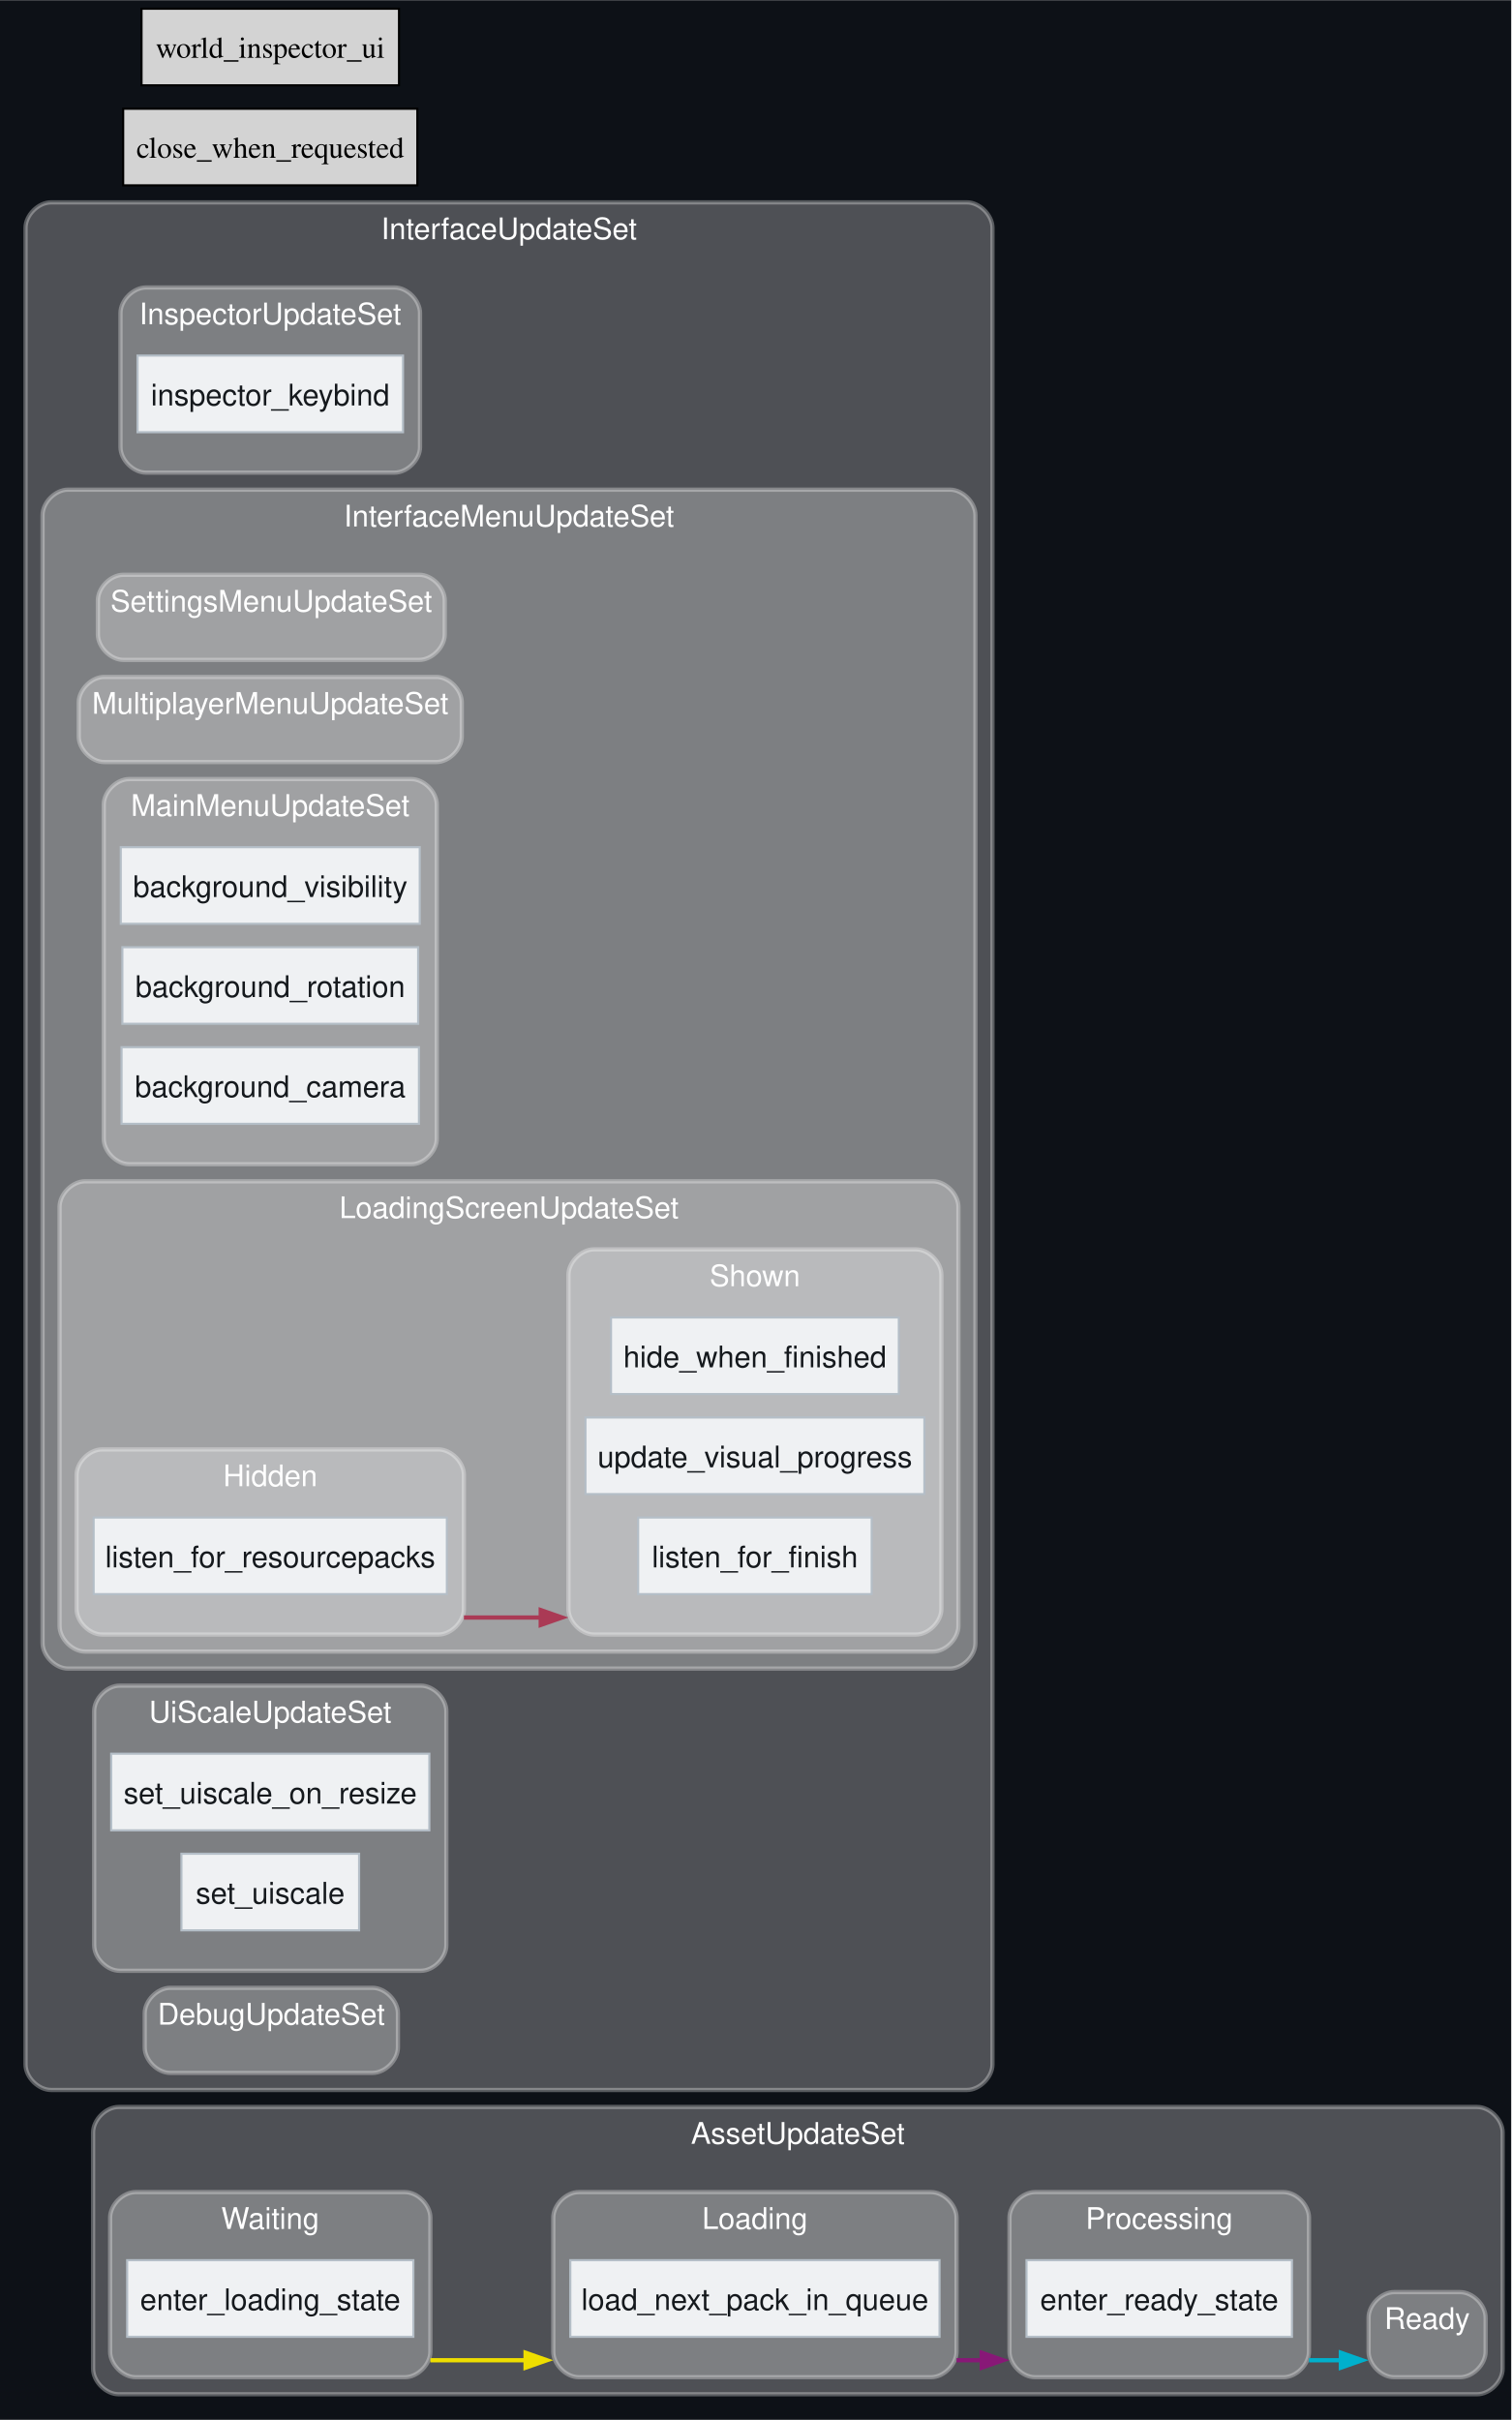
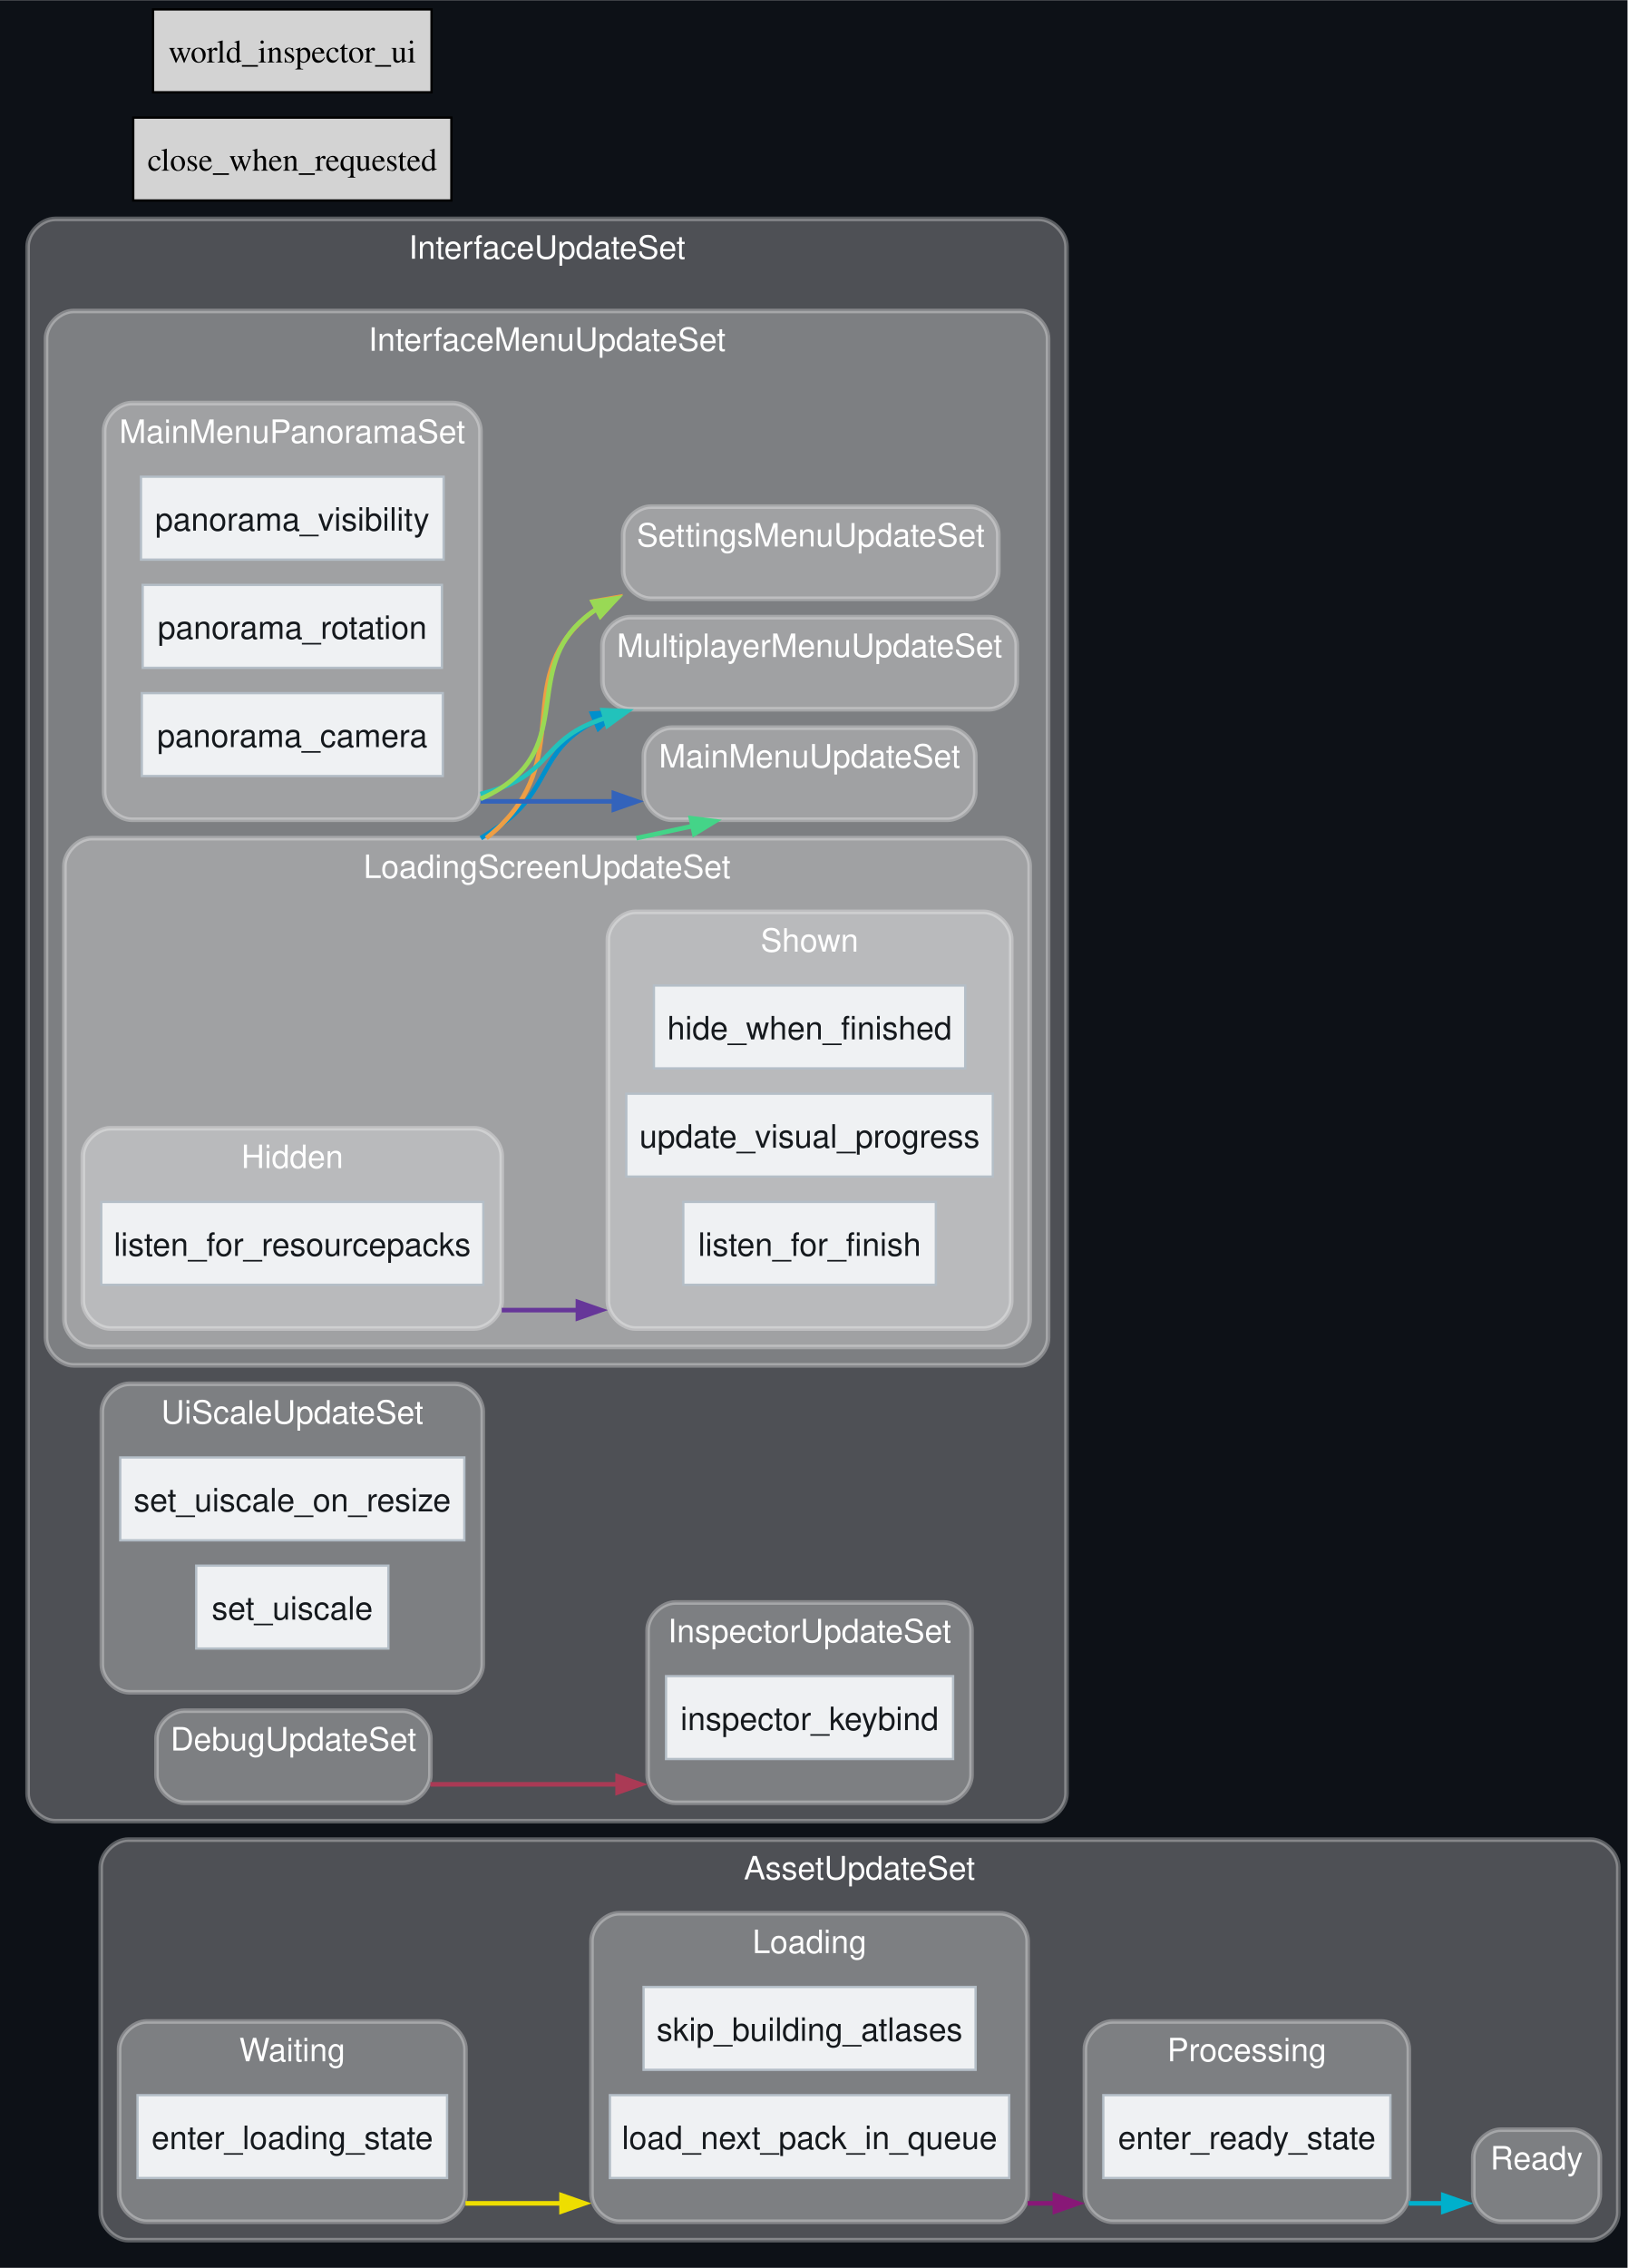
- <svg xmlns="http://www.w3.org/2000/svg" xmlns:xlink="http://www.w3.org/1999/xlink" width="710pt" height="1137pt" viewBox="0.00 0.00 710.12 1137.00">
-   <g id="graph0" class="graph" transform="scale(1 1) rotate(0) translate(4 1133)">
-     <polygon fill="#0d1117" stroke="none" points="-4,4 -4,-1133 706.12,-1133 706.12,4 -4,4" />
+ <svg xmlns="http://www.w3.org/2000/svg" xmlns:xlink="http://www.w3.org/1999/xlink" width="707pt" height="985pt" viewBox="0.00 0.00 707.12 985.00">
+   <g id="graph0" class="graph" transform="scale(1 1) rotate(0) translate(4 981)">
+     <polygon fill="#0d1117" stroke="none" points="-4,4 -4,-981 703.12,-981 703.12,4 -4,4" />
    <g id="clust1" class="cluster">
      <g id="a_clust1">
        <a xlink:title="AssetUpdateSet">
-           <path fill="#ffffff" fill-opacity="0.267" stroke="#ffffff" stroke-width="2" stroke-opacity="0.314" d="M51.75,-8C51.75,-8 690.12,-8 690.12,-8 696.12,-8 702.12,-14 702.12,-20 702.12,-20 702.12,-131 702.12,-131 702.12,-137 696.12,-143 690.12,-143 690.12,-143 51.75,-143 51.75,-143 45.75,-143 39.75,-137 39.75,-131 39.75,-131 39.75,-20 39.75,-20 39.75,-14 45.75,-8 51.75,-8" />
-           <text text-anchor="middle" x="370.94" y="-125.7" font-family="Helvetica,sans-Serif" font-size="14.00" fill="#ffffff">AssetUpdateSet</text>
+           <path fill="#ffffff" fill-opacity="0.267" stroke="#ffffff" stroke-width="2" stroke-opacity="0.314" d="M51.75,-8C51.75,-8 687.12,-8 687.12,-8 693.12,-8 699.12,-14 699.12,-20 699.12,-20 699.12,-170 699.12,-170 699.12,-176 693.12,-182 687.12,-182 687.12,-182 51.75,-182 51.75,-182 45.75,-182 39.75,-176 39.75,-170 39.75,-170 39.75,-20 39.75,-20 39.75,-14 45.75,-8 51.75,-8" />
+           <text text-anchor="middle" x="369.44" y="-164.7" font-family="Helvetica,sans-Serif" font-size="14.00" fill="#ffffff">AssetUpdateSet</text>
        </a>
      </g>
    </g>
    <g id="clust2" class="cluster">
      <g id="a_clust2">
        <a xlink:title="Waiting">
          <path fill="#ffffff" fill-opacity="0.267" stroke="#ffffff" stroke-width="2" stroke-opacity="0.314" d="M59.75,-16C59.75,-16 186.25,-16 186.25,-16 192.25,-16 198.25,-22 198.25,-28 198.25,-28 198.25,-91 198.25,-91 198.25,-97 192.25,-103 186.25,-103 186.25,-103 59.75,-103 59.75,-103 53.75,-103 47.75,-97 47.75,-91 47.75,-91 47.75,-28 47.75,-28 47.75,-22 53.75,-16 59.75,-16" />
          <text text-anchor="middle" x="123" y="-85.7" font-family="Helvetica,sans-Serif" font-size="14.00" fill="#ffffff">Waiting</text>
        </a>
      </g>
    </g>
    <g id="clust3" class="cluster">
      <g id="a_clust3">
        <a xlink:title="Loading">
-           <path fill="#ffffff" fill-opacity="0.267" stroke="#ffffff" stroke-width="2" stroke-opacity="0.314" d="M268,-16C268,-16 433.5,-16 433.5,-16 439.5,-16 445.5,-22 445.5,-28 445.5,-28 445.5,-91 445.5,-91 445.5,-97 439.5,-103 433.5,-103 433.5,-103 268,-103 268,-103 262,-103 256,-97 256,-91 256,-91 256,-28 256,-28 256,-22 262,-16 268,-16" />
-           <text text-anchor="middle" x="350.75" y="-85.7" font-family="Helvetica,sans-Serif" font-size="14.00" fill="#ffffff">Loading</text>
+           <path fill="#ffffff" fill-opacity="0.267" stroke="#ffffff" stroke-width="2" stroke-opacity="0.314" d="M265,-16C265,-16 430.5,-16 430.5,-16 436.5,-16 442.5,-22 442.5,-28 442.5,-28 442.5,-138 442.5,-138 442.5,-144 436.5,-150 430.5,-150 430.5,-150 265,-150 265,-150 259,-150 253,-144 253,-138 253,-138 253,-28 253,-28 253,-22 259,-16 265,-16" />
+           <text text-anchor="middle" x="347.75" y="-132.7" font-family="Helvetica,sans-Serif" font-size="14.00" fill="#ffffff">Loading</text>
        </a>
      </g>
    </g>
    <g id="clust4" class="cluster">
      <g id="a_clust4">
        <a xlink:title="Processing">
-           <path fill="#ffffff" fill-opacity="0.267" stroke="#ffffff" stroke-width="2" stroke-opacity="0.314" d="M482.38,-16C482.38,-16 599.12,-16 599.12,-16 605.12,-16 611.12,-22 611.12,-28 611.12,-28 611.12,-91 611.12,-91 611.12,-97 605.12,-103 599.12,-103 599.12,-103 482.38,-103 482.38,-103 476.38,-103 470.38,-97 470.38,-91 470.38,-91 470.38,-28 470.38,-28 470.38,-22 476.38,-16 482.38,-16" />
-           <text text-anchor="middle" x="540.75" y="-85.7" font-family="Helvetica,sans-Serif" font-size="14.00" fill="#ffffff">Processing</text>
+           <path fill="#ffffff" fill-opacity="0.267" stroke="#ffffff" stroke-width="2" stroke-opacity="0.314" d="M479.38,-16C479.38,-16 596.12,-16 596.12,-16 602.12,-16 608.12,-22 608.12,-28 608.12,-28 608.12,-91 608.12,-91 608.12,-97 602.12,-103 596.12,-103 596.12,-103 479.38,-103 479.38,-103 473.38,-103 467.38,-97 467.38,-91 467.38,-91 467.38,-28 467.38,-28 467.38,-22 473.38,-16 479.38,-16" />
+           <text text-anchor="middle" x="537.75" y="-85.7" font-family="Helvetica,sans-Serif" font-size="14.00" fill="#ffffff">Processing</text>
        </a>
      </g>
    </g>
    <g id="clust5" class="cluster">
      <g id="a_clust5">
        <a xlink:title="Ready">
-           <path fill="#ffffff" fill-opacity="0.267" stroke="#ffffff" stroke-width="2" stroke-opacity="0.314" d="M651.12,-16C651.12,-16 682.12,-16 682.12,-16 688.12,-16 694.12,-22 694.12,-28 694.12,-28 694.12,-44 694.12,-44 694.12,-50 688.12,-56 682.12,-56 682.12,-56 651.12,-56 651.12,-56 645.12,-56 639.12,-50 639.12,-44 639.12,-44 639.12,-28 639.12,-28 639.12,-22 645.12,-16 651.12,-16" />
-           <text text-anchor="middle" x="666.62" y="-38.7" font-family="Helvetica,sans-Serif" font-size="14.00" fill="#ffffff">Ready</text>
+           <path fill="#ffffff" fill-opacity="0.267" stroke="#ffffff" stroke-width="2" stroke-opacity="0.314" d="M648.12,-16C648.12,-16 679.12,-16 679.12,-16 685.12,-16 691.12,-22 691.12,-28 691.12,-28 691.12,-44 691.12,-44 691.12,-50 685.12,-56 679.12,-56 679.12,-56 648.12,-56 648.12,-56 642.12,-56 636.12,-50 636.12,-44 636.12,-44 636.12,-28 636.12,-28 636.12,-22 642.12,-16 648.12,-16" />
+           <text text-anchor="middle" x="663.62" y="-38.7" font-family="Helvetica,sans-Serif" font-size="14.00" fill="#ffffff">Ready</text>
        </a>
      </g>
    </g>
    <g id="clust6" class="cluster">
      <g id="a_clust6">
        <a xlink:title="InterfaceUpdateSet">
-           <path fill="#ffffff" fill-opacity="0.267" stroke="#ffffff" stroke-width="2" stroke-opacity="0.314" d="M20,-151C20,-151 450.38,-151 450.38,-151 456.38,-151 462.38,-157 462.38,-163 462.38,-163 462.38,-1026 462.38,-1026 462.38,-1032 456.38,-1038 450.38,-1038 450.38,-1038 20,-1038 20,-1038 14,-1038 8,-1032 8,-1026 8,-1026 8,-163 8,-163 8,-157 14,-151 20,-151" />
-           <text text-anchor="middle" x="235.19" y="-1020.7" font-family="Helvetica,sans-Serif" font-size="14.00" fill="#ffffff">InterfaceUpdateSet</text>
+           <path fill="#ffffff" fill-opacity="0.267" stroke="#ffffff" stroke-width="2" stroke-opacity="0.314" d="M20,-190C20,-190 447.38,-190 447.38,-190 453.38,-190 459.38,-196 459.38,-202 459.38,-202 459.38,-874 459.38,-874 459.38,-880 453.38,-886 447.38,-886 447.38,-886 20,-886 20,-886 14,-886 8,-880 8,-874 8,-874 8,-202 8,-202 8,-196 14,-190 20,-190" />
+           <text text-anchor="middle" x="233.69" y="-868.7" font-family="Helvetica,sans-Serif" font-size="14.00" fill="#ffffff">InterfaceUpdateSet</text>
        </a>
      </g>
    </g>
    <g id="clust7" class="cluster">
      <g id="a_clust7">
        <a xlink:title="DebugUpdateSet">
-           <path fill="#ffffff" fill-opacity="0.267" stroke="#ffffff" stroke-width="2" stroke-opacity="0.314" d="M76,-159C76,-159 171,-159 171,-159 177,-159 183,-165 183,-171 183,-171 183,-187 183,-187 183,-193 177,-199 171,-199 171,-199 76,-199 76,-199 70,-199 64,-193 64,-187 64,-187 64,-171 64,-171 64,-165 70,-159 76,-159" />
-           <text text-anchor="middle" x="123.5" y="-181.7" font-family="Helvetica,sans-Serif" font-size="14.00" fill="#ffffff">DebugUpdateSet</text>
+           <path fill="#ffffff" fill-opacity="0.267" stroke="#ffffff" stroke-width="2" stroke-opacity="0.314" d="M76,-198C76,-198 171,-198 171,-198 177,-198 183,-204 183,-210 183,-210 183,-226 183,-226 183,-232 177,-238 171,-238 171,-238 76,-238 76,-238 70,-238 64,-232 64,-226 64,-226 64,-210 64,-210 64,-204 70,-198 76,-198" />
+           <text text-anchor="middle" x="123.5" y="-220.7" font-family="Helvetica,sans-Serif" font-size="14.00" fill="#ffffff">DebugUpdateSet</text>
        </a>
      </g>
    </g>
    <g id="clust8" class="cluster">
      <g id="a_clust8">
        <a xlink:title="UiScaleUpdateSet">
-           <path fill="#ffffff" fill-opacity="0.267" stroke="#ffffff" stroke-width="2" stroke-opacity="0.314" d="M52.25,-207C52.25,-207 193.75,-207 193.75,-207 199.75,-207 205.75,-213 205.75,-219 205.75,-219 205.75,-329 205.75,-329 205.75,-335 199.75,-341 193.75,-341 193.75,-341 52.25,-341 52.25,-341 46.25,-341 40.25,-335 40.25,-329 40.25,-329 40.25,-219 40.25,-219 40.25,-213 46.25,-207 52.25,-207" />
-           <text text-anchor="middle" x="123" y="-323.7" font-family="Helvetica,sans-Serif" font-size="14.00" fill="#ffffff">UiScaleUpdateSet</text>
+           <path fill="#ffffff" fill-opacity="0.267" stroke="#ffffff" stroke-width="2" stroke-opacity="0.314" d="M52.25,-246C52.25,-246 193.75,-246 193.75,-246 199.75,-246 205.75,-252 205.75,-258 205.75,-258 205.75,-368 205.75,-368 205.75,-374 199.75,-380 193.75,-380 193.75,-380 52.25,-380 52.25,-380 46.25,-380 40.25,-374 40.25,-368 40.25,-368 40.25,-258 40.25,-258 40.25,-252 46.25,-246 52.25,-246" />
+           <text text-anchor="middle" x="123" y="-362.7" font-family="Helvetica,sans-Serif" font-size="14.00" fill="#ffffff">UiScaleUpdateSet</text>
        </a>
      </g>
    </g>
    <g id="clust9" class="cluster">
      <g id="a_clust9">
-         <a xlink:title="InterfaceMenuUpdateSet">
-           <path fill="#ffffff" fill-opacity="0.267" stroke="#ffffff" stroke-width="2" stroke-opacity="0.314" d="M28,-349C28,-349 442.38,-349 442.38,-349 448.38,-349 454.38,-355 454.38,-361 454.38,-361 454.38,-891 454.38,-891 454.38,-897 448.38,-903 442.38,-903 442.38,-903 28,-903 28,-903 22,-903 16,-897 16,-891 16,-891 16,-361 16,-361 16,-355 22,-349 28,-349" />
-           <text text-anchor="middle" x="235.19" y="-885.7" font-family="Helvetica,sans-Serif" font-size="14.00" fill="#ffffff">InterfaceMenuUpdateSet</text>
+         <a xlink:title="InspectorUpdateSet">
+           <path fill="#ffffff" fill-opacity="0.267" stroke="#ffffff" stroke-width="2" stroke-opacity="0.314" d="M289.38,-198C289.38,-198 406.12,-198 406.12,-198 412.12,-198 418.12,-204 418.12,-210 418.12,-210 418.12,-273 418.12,-273 418.12,-279 412.12,-285 406.12,-285 406.12,-285 289.38,-285 289.38,-285 283.38,-285 277.38,-279 277.38,-273 277.38,-273 277.38,-210 277.38,-210 277.38,-204 283.38,-198 289.38,-198" />
+           <text text-anchor="middle" x="347.75" y="-267.7" font-family="Helvetica,sans-Serif" font-size="14.00" fill="#ffffff">InspectorUpdateSet</text>
        </a>
      </g>
    </g>
    <g id="clust10" class="cluster">
      <g id="a_clust10">
-         <a xlink:title="LoadingScreenUpdateSet">
-           <path fill="#ffffff" fill-opacity="0.267" stroke="#ffffff" stroke-width="2" stroke-opacity="0.314" d="M36,-357C36,-357 434.38,-357 434.38,-357 440.38,-357 446.38,-363 446.38,-369 446.38,-369 446.38,-566 446.38,-566 446.38,-572 440.38,-578 434.38,-578 434.38,-578 36,-578 36,-578 30,-578 24,-572 24,-566 24,-566 24,-369 24,-369 24,-363 30,-357 36,-357" />
-           <text text-anchor="middle" x="235.19" y="-560.7" font-family="Helvetica,sans-Serif" font-size="14.00" fill="#ffffff">LoadingScreenUpdateSet</text>
+         <a xlink:title="InterfaceMenuUpdateSet">
+           <path fill="#ffffff" fill-opacity="0.267" stroke="#ffffff" stroke-width="2" stroke-opacity="0.314" d="M28,-388C28,-388 439.38,-388 439.38,-388 445.38,-388 451.38,-394 451.38,-400 451.38,-400 451.38,-834 451.38,-834 451.38,-840 445.38,-846 439.38,-846 439.38,-846 28,-846 28,-846 22,-846 16,-840 16,-834 16,-834 16,-400 16,-400 16,-394 22,-388 28,-388" />
+           <text text-anchor="middle" x="233.69" y="-828.7" font-family="Helvetica,sans-Serif" font-size="14.00" fill="#ffffff">InterfaceMenuUpdateSet</text>
        </a>
      </g>
    </g>
    <g id="clust11" class="cluster">
      <g id="a_clust11">
-         <a xlink:title="Hidden">
-           <path fill="#ffffff" fill-opacity="0.267" stroke="#ffffff" stroke-width="2" stroke-opacity="0.314" d="M44,-365C44,-365 202,-365 202,-365 208,-365 214,-371 214,-377 214,-377 214,-440 214,-440 214,-446 208,-452 202,-452 202,-452 44,-452 44,-452 38,-452 32,-446 32,-440 32,-440 32,-377 32,-377 32,-371 38,-365 44,-365" />
-           <text text-anchor="middle" x="123" y="-434.7" font-family="Helvetica,sans-Serif" font-size="14.00" fill="#ffffff">Hidden</text>
+         <a xlink:title="LoadingScreenUpdateSet">
+           <path fill="#ffffff" fill-opacity="0.267" stroke="#ffffff" stroke-width="2" stroke-opacity="0.314" d="M36,-396C36,-396 431.38,-396 431.38,-396 437.38,-396 443.38,-402 443.38,-408 443.38,-408 443.38,-605 443.38,-605 443.38,-611 437.38,-617 431.38,-617 431.38,-617 36,-617 36,-617 30,-617 24,-611 24,-605 24,-605 24,-408 24,-408 24,-402 30,-396 36,-396" />
+           <text text-anchor="middle" x="233.69" y="-599.7" font-family="Helvetica,sans-Serif" font-size="14.00" fill="#ffffff">LoadingScreenUpdateSet</text>
        </a>
      </g>
    </g>
    <g id="clust12" class="cluster">
      <g id="a_clust12">
-         <a xlink:title="Shown">
-           <path fill="#ffffff" fill-opacity="0.267" stroke="#ffffff" stroke-width="2" stroke-opacity="0.314" d="M275.12,-365C275.12,-365 426.38,-365 426.38,-365 432.38,-365 438.38,-371 438.38,-377 438.38,-377 438.38,-534 438.38,-534 438.38,-540 432.38,-546 426.38,-546 426.38,-546 275.12,-546 275.12,-546 269.12,-546 263.12,-540 263.12,-534 263.12,-534 263.12,-377 263.12,-377 263.12,-371 269.12,-365 275.12,-365" />
-           <text text-anchor="middle" x="350.75" y="-528.7" font-family="Helvetica,sans-Serif" font-size="14.00" fill="#ffffff">Shown</text>
+         <a xlink:title="Hidden">
+           <path fill="#ffffff" fill-opacity="0.267" stroke="#ffffff" stroke-width="2" stroke-opacity="0.314" d="M44,-404C44,-404 202,-404 202,-404 208,-404 214,-410 214,-416 214,-416 214,-479 214,-479 214,-485 208,-491 202,-491 202,-491 44,-491 44,-491 38,-491 32,-485 32,-479 32,-479 32,-416 32,-416 32,-410 38,-404 44,-404" />
+           <text text-anchor="middle" x="123" y="-473.7" font-family="Helvetica,sans-Serif" font-size="14.00" fill="#ffffff">Hidden</text>
        </a>
      </g>
    </g>
    <g id="clust13" class="cluster">
      <g id="a_clust13">
-         <a xlink:title="MainMenuUpdateSet">
-           <path fill="#ffffff" fill-opacity="0.267" stroke="#ffffff" stroke-width="2" stroke-opacity="0.314" d="M56.75,-586C56.75,-586 189.25,-586 189.25,-586 195.25,-586 201.25,-592 201.25,-598 201.25,-598 201.25,-755 201.25,-755 201.25,-761 195.25,-767 189.25,-767 189.25,-767 56.75,-767 56.75,-767 50.75,-767 44.75,-761 44.75,-755 44.75,-755 44.75,-598 44.75,-598 44.75,-592 50.75,-586 56.75,-586" />
-           <text text-anchor="middle" x="123" y="-749.7" font-family="Helvetica,sans-Serif" font-size="14.00" fill="#ffffff">MainMenuUpdateSet</text>
+         <a xlink:title="Shown">
+           <path fill="#ffffff" fill-opacity="0.267" stroke="#ffffff" stroke-width="2" stroke-opacity="0.314" d="M272.12,-404C272.12,-404 423.38,-404 423.38,-404 429.38,-404 435.38,-410 435.38,-416 435.38,-416 435.38,-573 435.38,-573 435.38,-579 429.38,-585 423.38,-585 423.38,-585 272.12,-585 272.12,-585 266.12,-585 260.12,-579 260.12,-573 260.12,-573 260.12,-416 260.12,-416 260.12,-410 266.12,-404 272.12,-404" />
+           <text text-anchor="middle" x="347.75" y="-567.7" font-family="Helvetica,sans-Serif" font-size="14.00" fill="#ffffff">Shown</text>
        </a>
      </g>
    </g>
    <g id="clust14" class="cluster">
      <g id="a_clust14">
-         <a xlink:title="MultiplayerMenuUpdateSet">
-           <path fill="#ffffff" fill-opacity="0.267" stroke="#ffffff" stroke-width="2" stroke-opacity="0.314" d="M45,-775C45,-775 201,-775 201,-775 207,-775 213,-781 213,-787 213,-787 213,-803 213,-803 213,-809 207,-815 201,-815 201,-815 45,-815 45,-815 39,-815 33,-809 33,-803 33,-803 33,-787 33,-787 33,-781 39,-775 45,-775" />
-           <text text-anchor="middle" x="123" y="-797.7" font-family="Helvetica,sans-Serif" font-size="14.00" fill="#ffffff">MultiplayerMenuUpdateSet</text>
+         <a xlink:title="MainMenuUpdateSet">
+           <path fill="#ffffff" fill-opacity="0.267" stroke="#ffffff" stroke-width="2" stroke-opacity="0.314" d="M287.75,-625C287.75,-625 407.75,-625 407.75,-625 413.75,-625 419.75,-631 419.75,-637 419.75,-637 419.75,-653 419.75,-653 419.75,-659 413.75,-665 407.75,-665 407.75,-665 287.75,-665 287.75,-665 281.75,-665 275.75,-659 275.75,-653 275.75,-653 275.75,-637 275.75,-637 275.75,-631 281.75,-625 287.75,-625" />
+           <text text-anchor="middle" x="347.75" y="-647.7" font-family="Helvetica,sans-Serif" font-size="14.00" fill="#ffffff">MainMenuUpdateSet</text>
        </a>
      </g>
    </g>
    <g id="clust15" class="cluster">
      <g id="a_clust15">
-         <a xlink:title="SettingsMenuUpdateSet">
-           <path fill="#ffffff" fill-opacity="0.267" stroke="#ffffff" stroke-width="2" stroke-opacity="0.314" d="M54,-823C54,-823 193,-823 193,-823 199,-823 205,-829 205,-835 205,-835 205,-851 205,-851 205,-857 199,-863 193,-863 193,-863 54,-863 54,-863 48,-863 42,-857 42,-851 42,-851 42,-835 42,-835 42,-829 48,-823 54,-823" />
-           <text text-anchor="middle" x="123.5" y="-845.7" font-family="Helvetica,sans-Serif" font-size="14.00" fill="#ffffff">SettingsMenuUpdateSet</text>
+         <a xlink:title="MultiplayerMenuUpdateSet">
+           <path fill="#ffffff" fill-opacity="0.267" stroke="#ffffff" stroke-width="2" stroke-opacity="0.314" d="M269.75,-673C269.75,-673 425.75,-673 425.75,-673 431.75,-673 437.75,-679 437.75,-685 437.75,-685 437.75,-701 437.75,-701 437.75,-707 431.75,-713 425.75,-713 425.75,-713 269.75,-713 269.75,-713 263.75,-713 257.75,-707 257.75,-701 257.75,-701 257.75,-685 257.75,-685 257.75,-679 263.75,-673 269.75,-673" />
+           <text text-anchor="middle" x="347.75" y="-695.7" font-family="Helvetica,sans-Serif" font-size="14.00" fill="#ffffff">MultiplayerMenuUpdateSet</text>
        </a>
      </g>
    </g>
    <g id="clust16" class="cluster">
      <g id="a_clust16">
-         <a xlink:title="InspectorUpdateSet">
-           <path fill="#ffffff" fill-opacity="0.267" stroke="#ffffff" stroke-width="2" stroke-opacity="0.314" d="M64.62,-911C64.62,-911 181.38,-911 181.38,-911 187.38,-911 193.38,-917 193.38,-923 193.38,-923 193.38,-986 193.38,-986 193.38,-992 187.38,-998 181.38,-998 181.38,-998 64.62,-998 64.62,-998 58.62,-998 52.62,-992 52.62,-986 52.62,-986 52.62,-923 52.62,-923 52.62,-917 58.62,-911 64.62,-911" />
-           <text text-anchor="middle" x="123" y="-980.7" font-family="Helvetica,sans-Serif" font-size="14.00" fill="#ffffff">InspectorUpdateSet</text>
+         <a xlink:title="SettingsMenuUpdateSet">
+           <path fill="#ffffff" fill-opacity="0.267" stroke="#ffffff" stroke-width="2" stroke-opacity="0.314" d="M278.75,-721C278.75,-721 417.75,-721 417.75,-721 423.75,-721 429.75,-727 429.75,-733 429.75,-733 429.75,-749 429.75,-749 429.75,-755 423.75,-761 417.75,-761 417.75,-761 278.75,-761 278.75,-761 272.75,-761 266.75,-755 266.75,-749 266.75,-749 266.75,-733 266.75,-733 266.75,-727 272.75,-721 278.75,-721" />
+           <text text-anchor="middle" x="348.25" y="-743.7" font-family="Helvetica,sans-Serif" font-size="14.00" fill="#ffffff">SettingsMenuUpdateSet</text>
+         </a>
+       </g>
+     </g>
+     <g id="clust17" class="cluster">
+       <g id="a_clust17">
+         <a xlink:title="MainMenuPanoramaSet">
+           <path fill="#ffffff" fill-opacity="0.267" stroke="#ffffff" stroke-width="2" stroke-opacity="0.314" d="M53.25,-625C53.25,-625 192.75,-625 192.75,-625 198.75,-625 204.75,-631 204.75,-637 204.75,-637 204.75,-794 204.75,-794 204.75,-800 198.75,-806 192.75,-806 192.75,-806 53.25,-806 53.25,-806 47.25,-806 41.25,-800 41.25,-794 41.25,-794 41.25,-637 41.25,-637 41.25,-631 47.25,-625 53.25,-625" />
+           <text text-anchor="middle" x="123" y="-788.7" font-family="Helvetica,sans-Serif" font-size="14.00" fill="#ffffff">MainMenuPanoramaSet</text>
        </a>
      </g>
    </g>
    <g id="edge1" class="edge">
      <g id="a_edge1">
        <a xlink:title="Waiting → Loading">
-           <path fill="none" stroke="#eede00" stroke-width="2" d="M198.25,-24C212.65,-24 228,-24 243.2,-24" />
-           <polygon fill="#eede00" stroke="#eede00" stroke-width="2" points="242.98,-27.5 252.98,-24 242.98,-20.5 242.98,-27.5" />
+           <path fill="none" stroke="#eede00" stroke-width="2" d="M198.25,-24C211.69,-24 225.94,-24 240.09,-24" />
+           <polygon fill="#eede00" stroke="#eede00" stroke-width="2" points="239.98,-27.5 249.98,-24 239.98,-20.5 239.98,-27.5" />
        </a>
      </g>
    </g>
    <g id="node3" class="node">
      <g id="a_node3">
        <a xlink:title="froglight_assets::systemset::resourcepack::ResourcePackState::enter_loading_state">
          <polygon fill="#eff1f3" stroke="#b4bec7" points="190.25,-71 55.75,-71 55.75,-35 190.25,-35 190.25,-71" />
          <text text-anchor="middle" x="123" y="-47.58" font-family="Helvetica,sans-Serif" font-size="14.00" fill="#15191d">enter_loading_state</text>
        </a>
      </g>
    </g>
    <g id="edge2" class="edge">
      <g id="a_edge2">
        <a xlink:title="Loading → Processing">
-           <path fill="none" stroke="#881877" stroke-width="2" d="M445.5,-24C449.46,-24 453.43,-24 457.36,-24" />
-           <polygon fill="#881877" stroke="#881877" stroke-width="2" points="457.35,-27.5 467.35,-24 457.35,-20.5 457.35,-27.5" />
+           <path fill="none" stroke="#881877" stroke-width="2" d="M442.5,-24C446.46,-24 450.43,-24 454.36,-24" />
+           <polygon fill="#881877" stroke="#881877" stroke-width="2" points="454.35,-27.5 464.35,-24 454.35,-20.5 454.35,-27.5" />
        </a>
      </g>
    </g>
    <g id="node5" class="node">
      <g id="a_node5">
        <a xlink:title="froglight_assets::asset_manager::tracker::AssetTracker::load_next_pack_in_queue">
-           <polygon fill="#eff1f3" stroke="#b4bec7" points="437.5,-71 264,-71 264,-35 437.5,-35 437.5,-71" />
-           <text text-anchor="middle" x="350.75" y="-47.58" font-family="Helvetica,sans-Serif" font-size="14.00" fill="#15191d">load_next_pack_in_queue</text>
+           <polygon fill="#eff1f3" stroke="#b4bec7" points="434.5,-71 261,-71 261,-35 434.5,-35 434.5,-71" />
+           <text text-anchor="middle" x="347.75" y="-47.58" font-family="Helvetica,sans-Serif" font-size="14.00" fill="#15191d">load_next_pack_in_queue</text>
+         </a>
+       </g>
+     </g>
+     <g id="node6" class="node">
+       <g id="a_node6">
+         <a xlink:title="froglight_assets::asset_manager::textureatlas::inner::AtlasManagerInner::skip_building_atlases">
+           <polygon fill="#eff1f3" stroke="#b4bec7" points="419.88,-118 275.62,-118 275.62,-82 419.88,-82 419.88,-118" />
+           <text text-anchor="middle" x="347.75" y="-94.58" font-family="Helvetica,sans-Serif" font-size="14.00" fill="#15191d">skip_building_atlases</text>
        </a>
      </g>
    </g>
    <g id="edge3" class="edge">
      <g id="a_edge3">
        <a xlink:title="Processing → Ready">
-           <path fill="none" stroke="#00b0cc" stroke-width="2" d="M611.12,-24C616.3,-24 621.41,-24 626.3,-24" />
-           <polygon fill="#00b0cc" stroke="#00b0cc" stroke-width="2" points="626.1,-27.5 636.1,-24 626.1,-20.5 626.1,-27.5" />
-         </a>
-       </g>
-     </g>
-     <g id="node7" class="node">
-       <g id="a_node7">
+           <path fill="none" stroke="#00b0cc" stroke-width="2" d="M608.12,-24C613.3,-24 618.41,-24 623.3,-24" />
+           <polygon fill="#00b0cc" stroke="#00b0cc" stroke-width="2" points="623.1,-27.5 633.1,-24 623.1,-20.5 623.1,-27.5" />
+         </a>
+       </g>
+     </g>
+     <g id="node8" class="node">
+       <g id="a_node8">
        <a xlink:title="froglight_assets::systemset::resourcepack::ResourcePackState::enter_ready_state">
-           <polygon fill="#eff1f3" stroke="#b4bec7" points="603.12,-71 478.38,-71 478.38,-35 603.12,-35 603.12,-71" />
-           <text text-anchor="middle" x="540.75" y="-47.58" font-family="Helvetica,sans-Serif" font-size="14.00" fill="#15191d">enter_ready_state</text>
-         </a>
-       </g>
-     </g>
-     <g id="node12" class="node">
-       <g id="a_node12">
-         <a xlink:title="froglight_interface::plugins::uiscale::UiScalePlugin::set_uiscale">
-           <polygon fill="#eff1f3" stroke="#b4bec7" points="164.75,-262 81.25,-262 81.25,-226 164.75,-226 164.75,-262" />
-           <text text-anchor="middle" x="123" y="-238.57" font-family="Helvetica,sans-Serif" font-size="14.00" fill="#15191d">set_uiscale</text>
+           <polygon fill="#eff1f3" stroke="#b4bec7" points="600.12,-71 475.38,-71 475.38,-35 600.12,-35 600.12,-71" />
+           <text text-anchor="middle" x="537.75" y="-47.58" font-family="Helvetica,sans-Serif" font-size="14.00" fill="#15191d">enter_ready_state</text>
+         </a>
+       </g>
+     </g>
+     <g id="edge4" class="edge">
+       <g id="a_edge4">
+         <a xlink:title="DebugUpdateSet → InspectorUpdateSet">
+           <path fill="none" stroke="#aa3a55" stroke-width="2" d="M183,-206C207.93,-206 237.4,-206 264.42,-206" />
+           <polygon fill="#aa3a55" stroke="#aa3a55" stroke-width="2" points="264.35,-209.5 274.35,-206 264.35,-202.5 264.35,-209.5" />
        </a>
      </g>
    </g>
    <g id="node13" class="node">
      <g id="a_node13">
+         <a xlink:title="froglight_interface::plugins::uiscale::UiScalePlugin::set_uiscale">
+           <polygon fill="#eff1f3" stroke="#b4bec7" points="164.75,-301 81.25,-301 81.25,-265 164.75,-265 164.75,-301" />
+           <text text-anchor="middle" x="123" y="-277.57" font-family="Helvetica,sans-Serif" font-size="14.00" fill="#15191d">set_uiscale</text>
+         </a>
+       </g>
+     </g>
+     <g id="node14" class="node">
+       <g id="a_node14">
        <a xlink:title="froglight_interface::plugins::uiscale::UiScalePlugin::set_uiscale_on_resize">
-           <polygon fill="#eff1f3" stroke="#b4bec7" points="197.75,-309 48.25,-309 48.25,-273 197.75,-273 197.75,-309" />
-           <text text-anchor="middle" x="123" y="-285.57" font-family="Helvetica,sans-Serif" font-size="14.00" fill="#15191d">set_uiscale_on_resize</text>
-         </a>
-       </g>
-     </g>
-     <g id="edge4" class="edge">
-       <g id="a_edge4">
+           <polygon fill="#eff1f3" stroke="#b4bec7" points="197.75,-348 48.25,-348 48.25,-312 197.75,-312 197.75,-348" />
+           <text text-anchor="middle" x="123" y="-324.57" font-family="Helvetica,sans-Serif" font-size="14.00" fill="#15191d">set_uiscale_on_resize</text>
+         </a>
+       </g>
+     </g>
+     <g id="node16" class="node">
+       <g id="a_node16">
+         <a xlink:title="froglight_interface::plugins::inspector::enable::InspectorEnable::inspector_keybind">
+           <polygon fill="#eff1f3" stroke="#b4bec7" points="410.12,-253 285.38,-253 285.38,-217 410.12,-217 410.12,-253" />
+           <text text-anchor="middle" x="347.75" y="-229.57" font-family="Helvetica,sans-Serif" font-size="14.00" fill="#15191d">inspector_keybind</text>
+         </a>
+       </g>
+     </g>
+     <g id="edge5" class="edge">
+       <g id="a_edge5">
+         <a xlink:title="LoadingScreenUpdateSet → MainMenuUpdateSet">
+           <path fill="none" stroke="#44d488" stroke-width="2" d="M272.49,-617C281.07,-618.85 289.32,-620.62 297,-622.28" />
+           <polygon fill="#44d488" stroke="#44d488" stroke-width="2" points="296.18,-625.68 306.69,-624.37 297.65,-618.84 296.18,-625.68" />
+         </a>
+       </g>
+     </g>
+     <g id="edge6" class="edge">
+       <g id="a_edge6">
+         <a xlink:title="LoadingScreenUpdateSet → MultiplayerMenuUpdateSet">
+           <path fill="none" stroke="#0090cc" stroke-width="2" d="M204.92,-617C208.05,-618.91 211.09,-620.91 214,-623 235.23,-638.24 230.03,-654.54 253,-667 253.67,-667.37 254.35,-667.72 255.04,-668.07" />
+           <polygon fill="#0090cc" stroke="#0090cc" stroke-width="2" points="253.27,-671.12 263.84,-671.82 256.01,-664.68 253.27,-671.12" />
+         </a>
+       </g>
+     </g>
+     <g id="edge7" class="edge">
+       <g id="a_edge7">
+         <a xlink:title="LoadingScreenUpdateSet → SettingsMenuUpdateSet">
+           <path fill="none" stroke="#ee9e44" stroke-width="2" d="M207.29,-617C209.64,-618.89 211.89,-620.89 214,-623 245.43,-654.38 217.89,-687.8 253,-715 253.79,-715.61 254.59,-716.2 255.41,-716.77" />
+           <polygon fill="#ee9e44" stroke="#ee9e44" stroke-width="2" points="253.67,-719.8 264.11,-721.61 257.07,-713.69 253.67,-719.8" />
+         </a>
+       </g>
+     </g>
+     <g id="edge8" class="edge">
+       <g id="a_edge8">
        <a xlink:title="Hidden → Shown">
-           <path fill="none" stroke="#aa3a55" stroke-width="2" d="M214,-373C225.93,-373 238.21,-373 250.29,-373" />
-           <polygon fill="#aa3a55" stroke="#aa3a55" stroke-width="2" points="250.1,-376.5 260.1,-373 250.1,-369.5 250.1,-376.5" />
-         </a>
-       </g>
-     </g>
-     <g id="node17" class="node">
-       <g id="a_node17">
-         <a xlink:title="froglight_interface::menus::loadingscreen::LoadingScreenRootNode::listen_for_resourcepacks">
-           <polygon fill="#eff1f3" stroke="#b4bec7" points="206,-420 40,-420 40,-384 206,-384 206,-420" />
-           <text text-anchor="middle" x="123" y="-396.57" font-family="Helvetica,sans-Serif" font-size="14.00" fill="#15191d">listen_for_resourcepacks</text>
-         </a>
-       </g>
-     </g>
-     <g id="node19" class="node">
-       <g id="a_node19">
-         <a xlink:title="froglight_interface::menus::loadingscreen::bar::ProgressBar::listen_for_finish">
-           <polygon fill="#eff1f3" stroke="#b4bec7" points="405.62,-420 295.88,-420 295.88,-384 405.62,-384 405.62,-420" />
-           <text text-anchor="middle" x="350.75" y="-396.57" font-family="Helvetica,sans-Serif" font-size="14.00" fill="#15191d">listen_for_finish</text>
+           <path fill="none" stroke="#663699" stroke-width="2" d="M214,-412C224.91,-412 236.11,-412 247.16,-412" />
+           <polygon fill="#663699" stroke="#663699" stroke-width="2" points="247.1,-415.5 257.1,-412 247.1,-408.5 247.1,-415.5" />
        </a>
      </g>
    </g>
    <g id="node20" class="node">
      <g id="a_node20">
-         <a xlink:title="froglight_interface::menus::loadingscreen::bar::ProgressBar::update_visual_progress">
-           <polygon fill="#eff1f3" stroke="#b4bec7" points="430.38,-467 271.12,-467 271.12,-431 430.38,-431 430.38,-467" />
-           <text text-anchor="middle" x="350.75" y="-443.57" font-family="Helvetica,sans-Serif" font-size="14.00" fill="#15191d">update_visual_progress</text>
-         </a>
-       </g>
-     </g>
-     <g id="node21" class="node">
-       <g id="a_node21">
-         <a xlink:title="froglight_interface::menus::loadingscreen::bar::ProgressBar::hide_when_finished">
-           <polygon fill="#eff1f3" stroke="#b4bec7" points="418.38,-514 283.12,-514 283.12,-478 418.38,-478 418.38,-514" />
-           <text text-anchor="middle" x="350.75" y="-490.57" font-family="Helvetica,sans-Serif" font-size="14.00" fill="#15191d">hide_when_finished</text>
+         <a xlink:title="froglight_interface::menus::loadingscreen::LoadingScreenRootNode::listen_for_resourcepacks">
+           <polygon fill="#eff1f3" stroke="#b4bec7" points="206,-459 40,-459 40,-423 206,-423 206,-459" />
+           <text text-anchor="middle" x="123" y="-435.57" font-family="Helvetica,sans-Serif" font-size="14.00" fill="#15191d">listen_for_resourcepacks</text>
+         </a>
+       </g>
+     </g>
+     <g id="node22" class="node">
+       <g id="a_node22">
+         <a xlink:title="froglight_interface::menus::loadingscreen::bar::ProgressBar::listen_for_finish">
+           <polygon fill="#eff1f3" stroke="#b4bec7" points="402.62,-459 292.88,-459 292.88,-423 402.62,-423 402.62,-459" />
+           <text text-anchor="middle" x="347.75" y="-435.57" font-family="Helvetica,sans-Serif" font-size="14.00" fill="#15191d">listen_for_finish</text>
        </a>
      </g>
    </g>
    <g id="node23" class="node">
      <g id="a_node23">
-         <a xlink:title="froglight_interface::menus::mainmenu::background::camera::MainMenuBackgroundCamera::background_camera">
-           <polygon fill="#eff1f3" stroke="#b4bec7" points="192.88,-641 53.12,-641 53.12,-605 192.88,-605 192.88,-641" />
-           <text text-anchor="middle" x="123" y="-617.58" font-family="Helvetica,sans-Serif" font-size="14.00" fill="#15191d">background_camera</text>
+         <a xlink:title="froglight_interface::menus::loadingscreen::bar::ProgressBar::update_visual_progress">
+           <polygon fill="#eff1f3" stroke="#b4bec7" points="427.38,-506 268.12,-506 268.12,-470 427.38,-470 427.38,-506" />
+           <text text-anchor="middle" x="347.75" y="-482.57" font-family="Helvetica,sans-Serif" font-size="14.00" fill="#15191d">update_visual_progress</text>
        </a>
      </g>
    </g>
    <g id="node24" class="node">
      <g id="a_node24">
-         <a xlink:title="froglight_interface::menus::mainmenu::background::MainMenuBackground::background_rotation">
-           <polygon fill="#eff1f3" stroke="#b4bec7" points="192.5,-688 53.5,-688 53.5,-652 192.5,-652 192.5,-688" />
-           <text text-anchor="middle" x="123" y="-664.58" font-family="Helvetica,sans-Serif" font-size="14.00" fill="#15191d">background_rotation</text>
-         </a>
-       </g>
-     </g>
-     <g id="node25" class="node">
-       <g id="a_node25">
-         <a xlink:title="froglight_interface::menus::mainmenu::background::MainMenuBackground::background_visibility">
-           <polygon fill="#eff1f3" stroke="#b4bec7" points="193.25,-735 52.75,-735 52.75,-699 193.25,-699 193.25,-735" />
-           <text text-anchor="middle" x="123" y="-711.58" font-family="Helvetica,sans-Serif" font-size="14.00" fill="#15191d">background_visibility</text>
+         <a xlink:title="froglight_interface::menus::loadingscreen::bar::ProgressBar::hide_when_finished">
+           <polygon fill="#eff1f3" stroke="#b4bec7" points="415.38,-553 280.12,-553 280.12,-517 415.38,-517 415.38,-553" />
+           <text text-anchor="middle" x="347.75" y="-529.58" font-family="Helvetica,sans-Serif" font-size="14.00" fill="#15191d">hide_when_finished</text>
+         </a>
+       </g>
+     </g>
+     <g id="edge9" class="edge">
+       <g id="a_edge9">
+         <a xlink:title="MainMenuPanoramaSet → MainMenuUpdateSet">
+           <path fill="none" stroke="#3363bb" stroke-width="2" d="M204.75,-633C223.64,-633 243.82,-633 262.85,-633" />
+           <polygon fill="#3363bb" stroke="#3363bb" stroke-width="2" points="262.73,-636.5 272.73,-633 262.73,-629.5 262.73,-636.5" />
+         </a>
+       </g>
+     </g>
+     <g id="edge10" class="edge">
+       <g id="a_edge10">
+         <a xlink:title="MainMenuPanoramaSet → MultiplayerMenuUpdateSet">
+           <path fill="none" stroke="#22c2bb" stroke-width="2" d="M204.75,-636.15C207.9,-636.98 211,-637.92 214,-639 234.08,-646.21 233.23,-658.98 253,-667 255.01,-667.82 257.07,-668.59 259.16,-669.31" />
+           <polygon fill="#22c2bb" stroke="#22c2bb" stroke-width="2" points="257.92,-672.59 268.5,-672.13 259.94,-665.89 257.92,-672.59" />
+         </a>
+       </g>
+     </g>
+     <g id="edge11" class="edge">
+       <g id="a_edge11">
+         <a xlink:title="MainMenuPanoramaSet → SettingsMenuUpdateSet">
+           <path fill="none" stroke="#99d955" stroke-width="2" d="M204.75,-634.06C207.97,-635.44 211.07,-637.08 214,-639 245.72,-659.86 222.15,-692.86 253,-715 253.8,-715.57 254.61,-716.12 255.43,-716.66" />
+           <polygon fill="#99d955" stroke="#99d955" stroke-width="2" points="253.59,-719.65 264.07,-721.2 256.85,-713.45 253.59,-719.65" />
        </a>
      </g>
    </g>
    <g id="node29" class="node">
      <g id="a_node29">
-         <a xlink:title="froglight_interface::plugins::inspector::enable::InspectorEnable::inspector_keybind">
-           <polygon fill="#eff1f3" stroke="#b4bec7" points="185.38,-966 60.63,-966 60.63,-930 185.38,-930 185.38,-966" />
-           <text text-anchor="middle" x="123" y="-942.58" font-family="Helvetica,sans-Serif" font-size="14.00" fill="#15191d">inspector_keybind</text>
+         <a xlink:title="froglight_interface::menus::panorama::camera::MainMenuPanoramaCamera::panorama_camera">
+           <polygon fill="#eff1f3" stroke="#b4bec7" points="188.38,-680 57.62,-680 57.62,-644 188.38,-644 188.38,-680" />
+           <text text-anchor="middle" x="123" y="-656.58" font-family="Helvetica,sans-Serif" font-size="14.00" fill="#15191d">panorama_camera</text>
        </a>
      </g>
    </g>
    <g id="node30" class="node">
      <g id="a_node30">
-         <a xlink:title="bevy_window::system::close_when_requested">
-           <polygon fill="lightgrey" stroke="black" points="192.12,-1082 53.88,-1082 53.88,-1046 192.12,-1046 192.12,-1082" />
-           <text text-anchor="middle" x="123" y="-1058.95" font-family="Times,serif" font-size="14.00">close_when_requested</text>
+         <a xlink:title="froglight_interface::menus::panorama::MainMenuBackground::panorama_rotation">
+           <polygon fill="#eff1f3" stroke="#b4bec7" points="188,-727 58,-727 58,-691 188,-691 188,-727" />
+           <text text-anchor="middle" x="123" y="-703.58" font-family="Helvetica,sans-Serif" font-size="14.00" fill="#15191d">panorama_rotation</text>
        </a>
      </g>
    </g>
    <g id="node31" class="node">
      <g id="a_node31">
+         <a xlink:title="froglight_interface::menus::panorama::MainMenuBackground::panorama_visibility">
+           <polygon fill="#eff1f3" stroke="#b4bec7" points="188.75,-774 57.25,-774 57.25,-738 188.75,-738 188.75,-774" />
+           <text text-anchor="middle" x="123" y="-750.58" font-family="Helvetica,sans-Serif" font-size="14.00" fill="#15191d">panorama_visibility</text>
+         </a>
+       </g>
+     </g>
+     <g id="node32" class="node">
+       <g id="a_node32">
+         <a xlink:title="bevy_window::system::close_when_requested">
+           <polygon fill="lightgrey" stroke="black" points="192.12,-930 53.88,-930 53.88,-894 192.12,-894 192.12,-930" />
+           <text text-anchor="middle" x="123" y="-906.95" font-family="Times,serif" font-size="14.00">close_when_requested</text>
+         </a>
+       </g>
+     </g>
+     <g id="node33" class="node">
+       <g id="a_node33">
        <a xlink:title="bevy_inspector_egui::quick::world_inspector_ui">
-           <polygon fill="lightgrey" stroke="black" points="183.5,-1129 62.5,-1129 62.5,-1093 183.5,-1093 183.5,-1129" />
-           <text text-anchor="middle" x="123" y="-1105.95" font-family="Times,serif" font-size="14.00">world_inspector_ui</text>
+           <polygon fill="lightgrey" stroke="black" points="183.5,-977 62.5,-977 62.5,-941 183.5,-941 183.5,-977" />
+           <text text-anchor="middle" x="123" y="-953.95" font-family="Times,serif" font-size="14.00">world_inspector_ui</text>
        </a>
      </g>
    </g>
  </g>
</svg>
